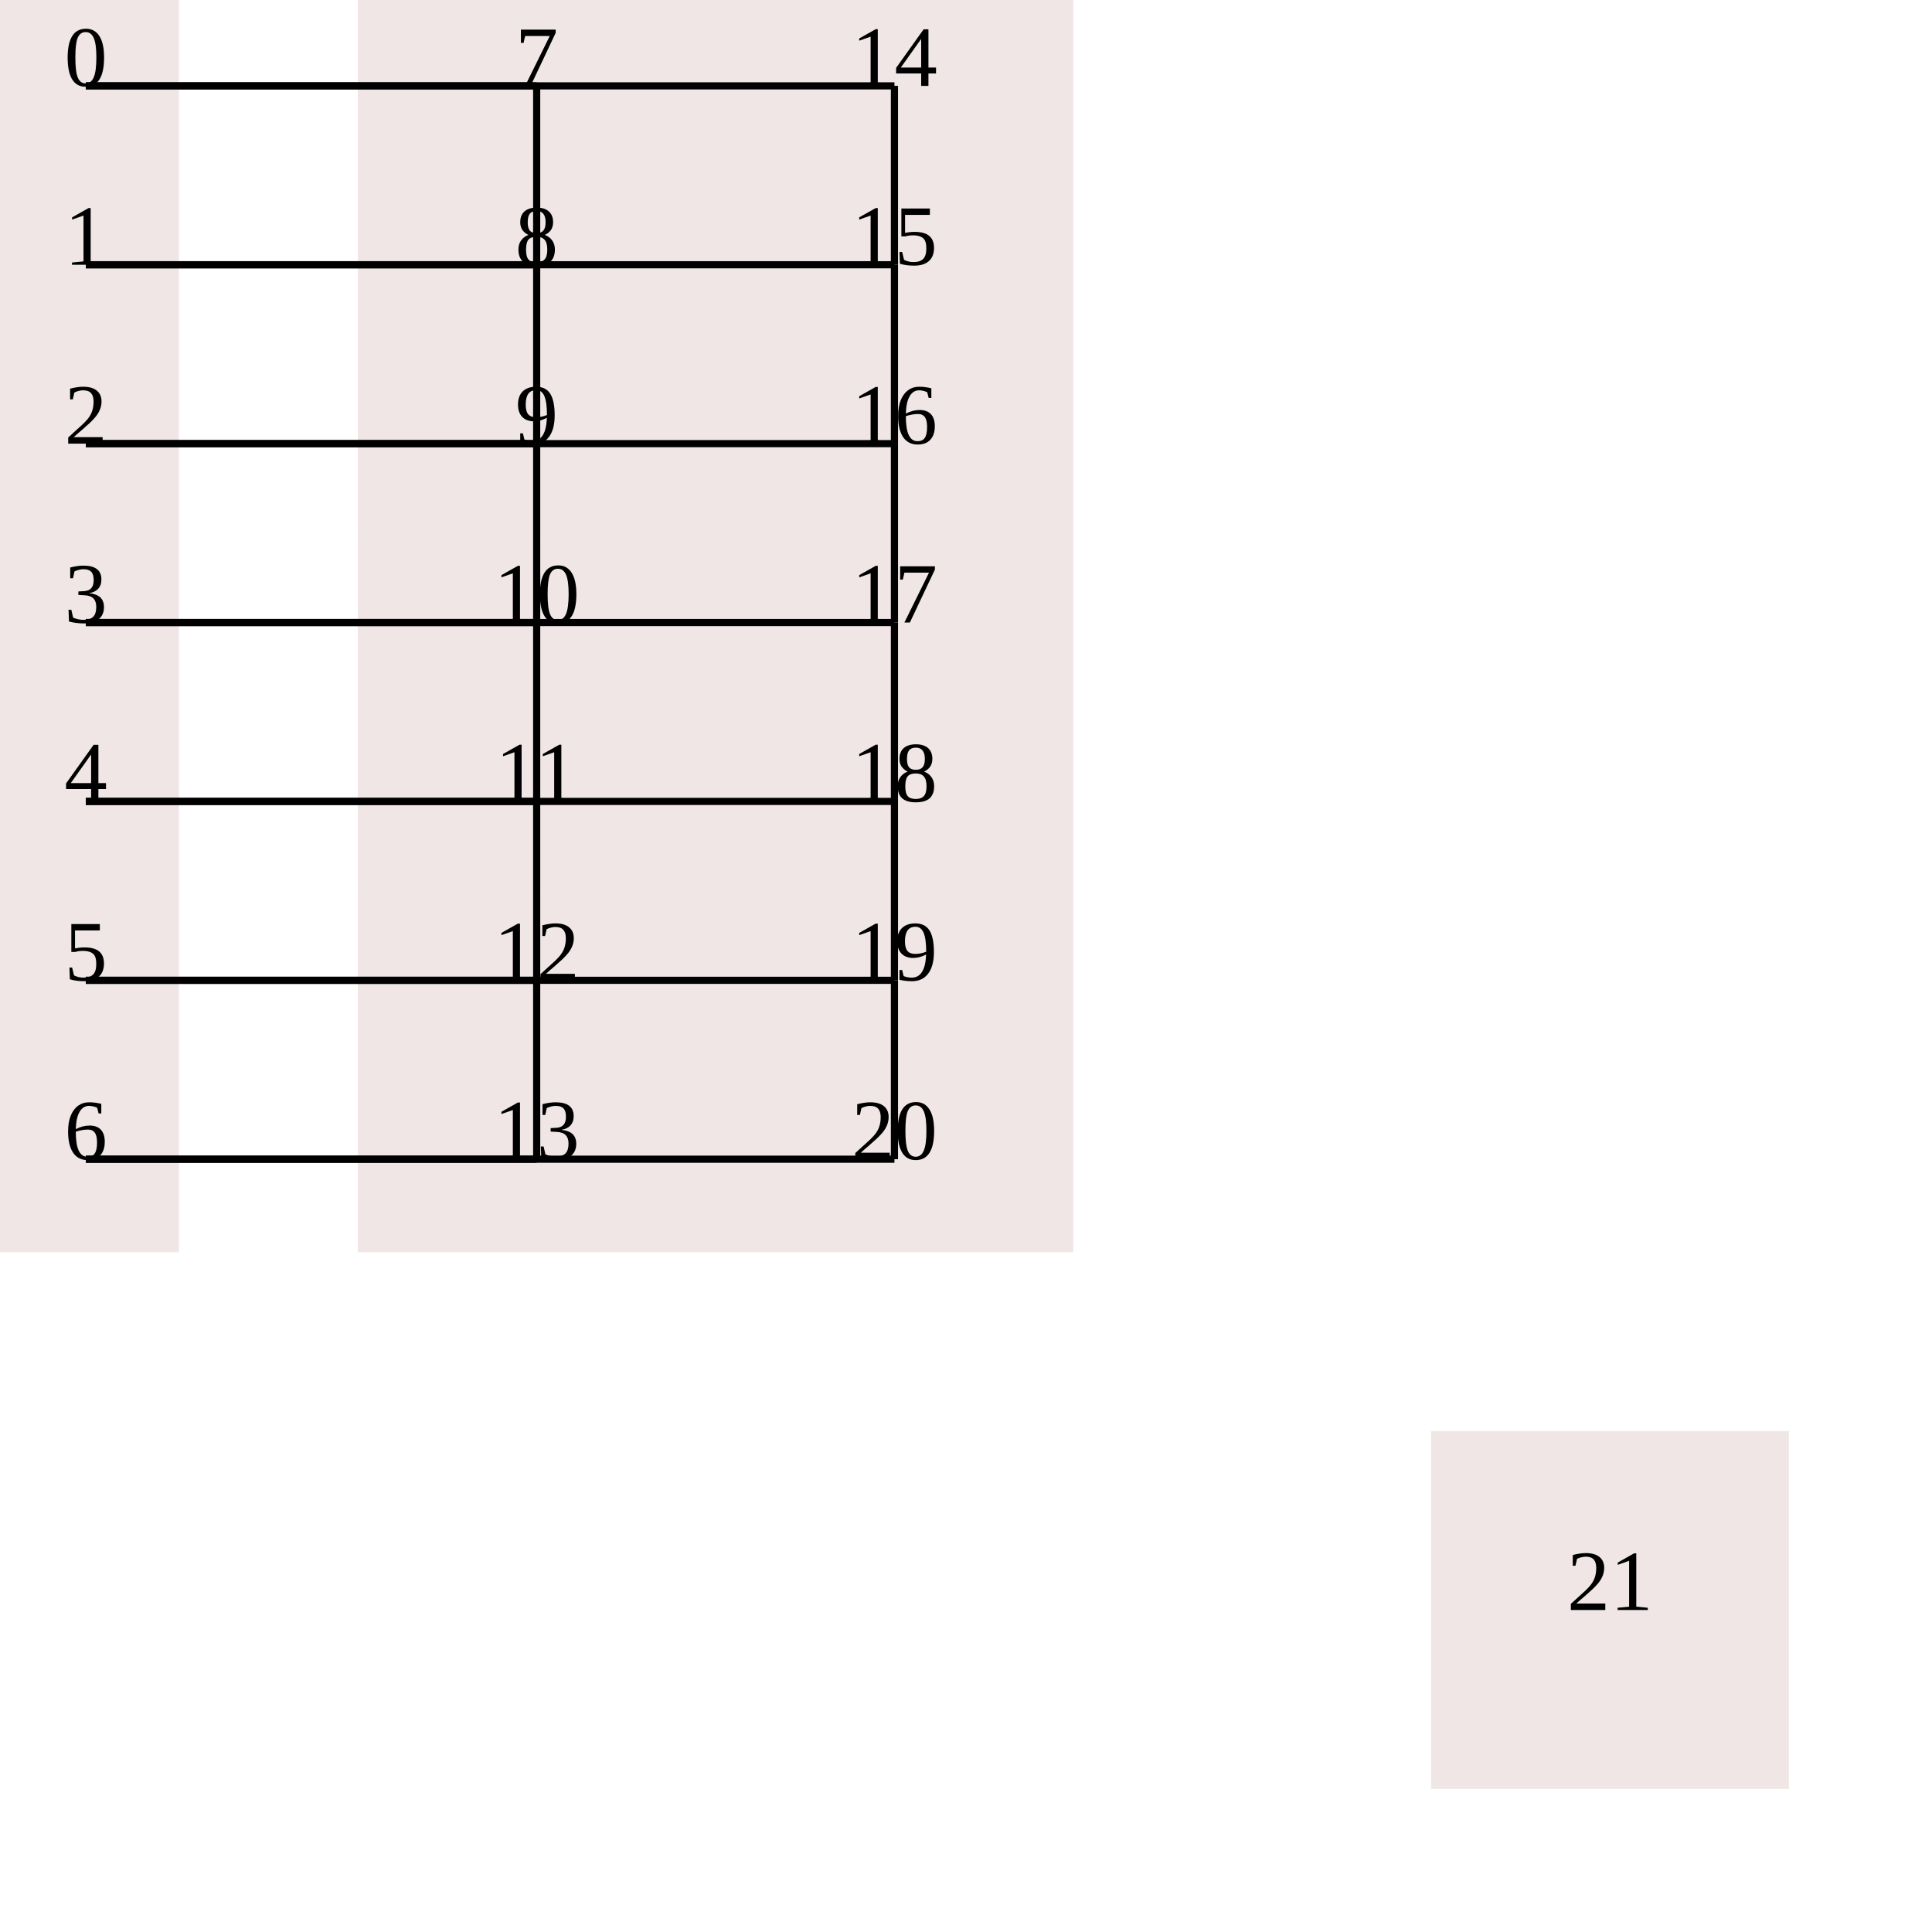
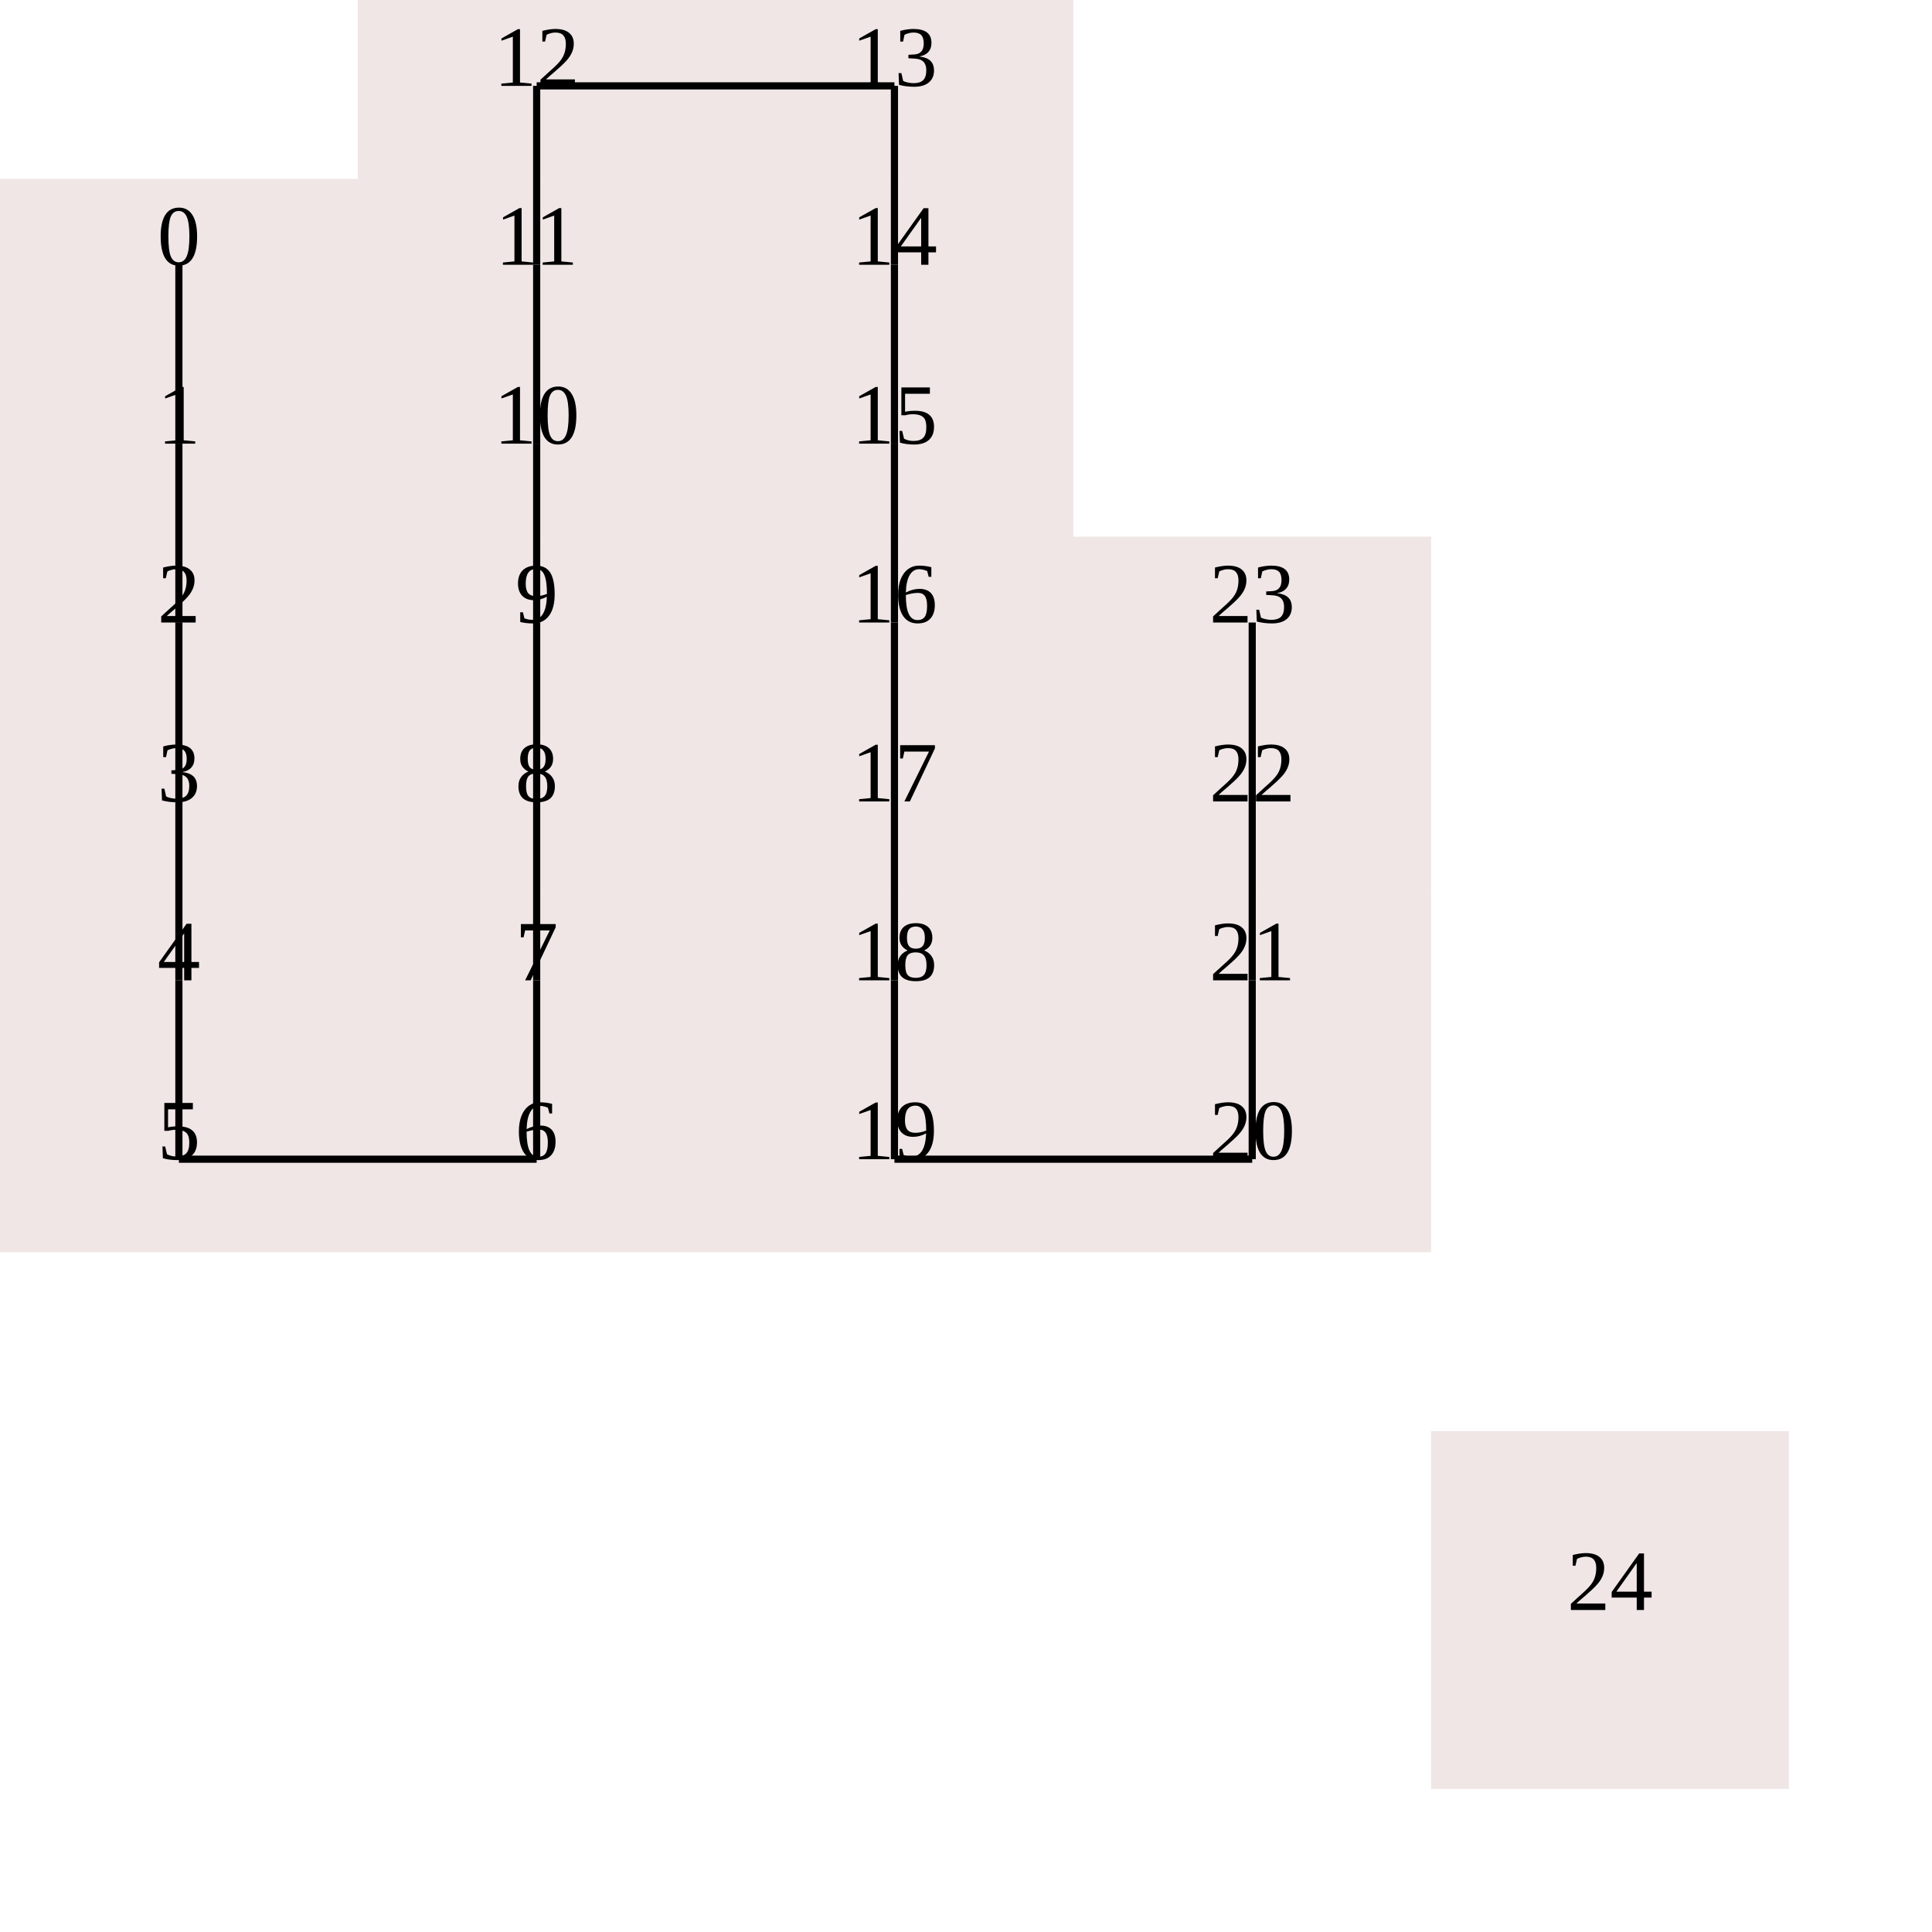
<svg xmlns="http://www.w3.org/2000/svg" width="270" height="270">
  <rect x="0" y="0" width="270" height="270" fill="rgb(255,255,255)" />
  <rect x="0" y="0" width="225" height="225" fill="rgba(255,255,255,1)" />
-   <rect x="0" y="0" width="25" height="25" fill="rgba(100,0,0,0.1)" />
-   <text x="12" y="12" text-anchor="middle" alignment-baseline="middle" fill="black">0</text>
-   <rect x="0" y="25" width="25" height="25" fill="rgba(100,0,0,0.1)" />
-   <text x="12" y="37" text-anchor="middle" alignment-baseline="middle" fill="black">1</text>
-   <rect x="0" y="50" width="25" height="25" fill="rgba(100,0,0,0.1)" />
-   <text x="12" y="62" text-anchor="middle" alignment-baseline="middle" fill="black">2</text>
-   <rect x="0" y="75" width="25" height="25" fill="rgba(100,0,0,0.1)" />
-   <text x="12" y="87" text-anchor="middle" alignment-baseline="middle" fill="black">3</text>
-   <rect x="0" y="100" width="25" height="25" fill="rgba(100,0,0,0.1)" />
-   <text x="12" y="112" text-anchor="middle" alignment-baseline="middle" fill="black">4</text>
-   <rect x="0" y="125" width="25" height="25" fill="rgba(100,0,0,0.1)" />
-   <text x="12" y="137" text-anchor="middle" alignment-baseline="middle" fill="black">5</text>
-   <rect x="0" y="150" width="25" height="25" fill="rgba(100,0,0,0.1)" />
-   <text x="12" y="162" text-anchor="middle" alignment-baseline="middle" fill="black">6</text>
+   <rect x="0" y="25" width="50" height="25" fill="rgba(100,0,0,0.1)" />
+   <text x="25" y="37" text-anchor="middle" alignment-baseline="middle" fill="black">0</text>
+   <rect x="0" y="50" width="50" height="25" fill="rgba(100,0,0,0.1)" />
+   <text x="25" y="62" text-anchor="middle" alignment-baseline="middle" fill="black">1</text>
+   <rect x="0" y="75" width="50" height="25" fill="rgba(100,0,0,0.1)" />
+   <text x="25" y="87" text-anchor="middle" alignment-baseline="middle" fill="black">2</text>
+   <rect x="0" y="100" width="50" height="25" fill="rgba(100,0,0,0.1)" />
+   <text x="25" y="112" text-anchor="middle" alignment-baseline="middle" fill="black">3</text>
+   <rect x="0" y="125" width="50" height="25" fill="rgba(100,0,0,0.1)" />
+   <text x="25" y="137" text-anchor="middle" alignment-baseline="middle" fill="black">4</text>
+   <rect x="0" y="150" width="50" height="25" fill="rgba(100,0,0,0.1)" />
+   <text x="25" y="162" text-anchor="middle" alignment-baseline="middle" fill="black">5</text>
+   <rect x="50" y="150" width="50" height="25" fill="rgba(100,0,0,0.1)" />
+   <text x="75" y="162" text-anchor="middle" alignment-baseline="middle" fill="black">6</text>
+   <rect x="50" y="125" width="50" height="25" fill="rgba(100,0,0,0.1)" />
+   <text x="75" y="137" text-anchor="middle" alignment-baseline="middle" fill="black">7</text>
+   <rect x="50" y="100" width="50" height="25" fill="rgba(100,0,0,0.1)" />
+   <text x="75" y="112" text-anchor="middle" alignment-baseline="middle" fill="black">8</text>
+   <rect x="50" y="75" width="50" height="25" fill="rgba(100,0,0,0.1)" />
+   <text x="75" y="87" text-anchor="middle" alignment-baseline="middle" fill="black">9</text>
+   <rect x="50" y="50" width="50" height="25" fill="rgba(100,0,0,0.1)" />
+   <text x="75" y="62" text-anchor="middle" alignment-baseline="middle" fill="black">10</text>
+   <rect x="50" y="25" width="50" height="25" fill="rgba(100,0,0,0.1)" />
+   <text x="75" y="37" text-anchor="middle" alignment-baseline="middle" fill="black">11</text>
  <rect x="50" y="0" width="50" height="25" fill="rgba(100,0,0,0.1)" />
-   <text x="75" y="12" text-anchor="middle" alignment-baseline="middle" fill="black">7</text>
-   <rect x="50" y="25" width="50" height="25" fill="rgba(100,0,0,0.1)" />
-   <text x="75" y="37" text-anchor="middle" alignment-baseline="middle" fill="black">8</text>
-   <rect x="50" y="50" width="50" height="25" fill="rgba(100,0,0,0.1)" />
-   <text x="75" y="62" text-anchor="middle" alignment-baseline="middle" fill="black">9</text>
-   <rect x="50" y="75" width="50" height="25" fill="rgba(100,0,0,0.1)" />
-   <text x="75" y="87" text-anchor="middle" alignment-baseline="middle" fill="black">10</text>
-   <rect x="50" y="100" width="50" height="25" fill="rgba(100,0,0,0.1)" />
-   <text x="75" y="112" text-anchor="middle" alignment-baseline="middle" fill="black">11</text>
-   <rect x="50" y="125" width="50" height="25" fill="rgba(100,0,0,0.1)" />
-   <text x="75" y="137" text-anchor="middle" alignment-baseline="middle" fill="black">12</text>
-   <rect x="50" y="150" width="50" height="25" fill="rgba(100,0,0,0.1)" />
-   <text x="75" y="162" text-anchor="middle" alignment-baseline="middle" fill="black">13</text>
+   <text x="75" y="12" text-anchor="middle" alignment-baseline="middle" fill="black">12</text>
  <rect x="100" y="0" width="50" height="25" fill="rgba(100,0,0,0.1)" />
-   <text x="125" y="12" text-anchor="middle" alignment-baseline="middle" fill="black">14</text>
+   <text x="125" y="12" text-anchor="middle" alignment-baseline="middle" fill="black">13</text>
  <rect x="100" y="25" width="50" height="25" fill="rgba(100,0,0,0.1)" />
-   <text x="125" y="37" text-anchor="middle" alignment-baseline="middle" fill="black">15</text>
+   <text x="125" y="37" text-anchor="middle" alignment-baseline="middle" fill="black">14</text>
  <rect x="100" y="50" width="50" height="25" fill="rgba(100,0,0,0.1)" />
-   <text x="125" y="62" text-anchor="middle" alignment-baseline="middle" fill="black">16</text>
+   <text x="125" y="62" text-anchor="middle" alignment-baseline="middle" fill="black">15</text>
  <rect x="100" y="75" width="50" height="25" fill="rgba(100,0,0,0.1)" />
-   <text x="125" y="87" text-anchor="middle" alignment-baseline="middle" fill="black">17</text>
+   <text x="125" y="87" text-anchor="middle" alignment-baseline="middle" fill="black">16</text>
  <rect x="100" y="100" width="50" height="25" fill="rgba(100,0,0,0.1)" />
-   <text x="125" y="112" text-anchor="middle" alignment-baseline="middle" fill="black">18</text>
+   <text x="125" y="112" text-anchor="middle" alignment-baseline="middle" fill="black">17</text>
  <rect x="100" y="125" width="50" height="25" fill="rgba(100,0,0,0.1)" />
-   <text x="125" y="137" text-anchor="middle" alignment-baseline="middle" fill="black">19</text>
+   <text x="125" y="137" text-anchor="middle" alignment-baseline="middle" fill="black">18</text>
  <rect x="100" y="150" width="50" height="25" fill="rgba(100,0,0,0.1)" />
-   <text x="125" y="162" text-anchor="middle" alignment-baseline="middle" fill="black">20</text>
+   <text x="125" y="162" text-anchor="middle" alignment-baseline="middle" fill="black">19</text>
+   <rect x="150" y="150" width="50" height="25" fill="rgba(100,0,0,0.1)" />
+   <text x="175" y="162" text-anchor="middle" alignment-baseline="middle" fill="black">20</text>
+   <rect x="150" y="125" width="50" height="25" fill="rgba(100,0,0,0.1)" />
+   <text x="175" y="137" text-anchor="middle" alignment-baseline="middle" fill="black">21</text>
+   <rect x="150" y="100" width="50" height="25" fill="rgba(100,0,0,0.1)" />
+   <text x="175" y="112" text-anchor="middle" alignment-baseline="middle" fill="black">22</text>
+   <rect x="150" y="75" width="50" height="25" fill="rgba(100,0,0,0.1)" />
+   <text x="175" y="87" text-anchor="middle" alignment-baseline="middle" fill="black">23</text>
  <rect x="200" y="200" width="50" height="50" fill="rgba(100,0,0,0.1)" />
-   <text x="225" y="225" text-anchor="middle" alignment-baseline="middle" fill="black">21</text>
-   <line x1="12" y1="12" x2="125" y2="12" stroke="black" stroke-width="1" />
-   <line x1="12" y1="12" x2="75" y2="12" stroke="black" stroke-width="1" />
-   <line x1="12" y1="37" x2="125" y2="37" stroke="black" stroke-width="1" />
-   <line x1="12" y1="37" x2="75" y2="37" stroke="black" stroke-width="1" />
-   <line x1="12" y1="62" x2="75" y2="62" stroke="black" stroke-width="1" />
-   <line x1="12" y1="62" x2="125" y2="62" stroke="black" stroke-width="1" />
-   <line x1="12" y1="87" x2="75" y2="87" stroke="black" stroke-width="1" />
-   <line x1="12" y1="87" x2="125" y2="87" stroke="black" stroke-width="1" />
-   <line x1="12" y1="112" x2="125" y2="112" stroke="black" stroke-width="1" />
-   <line x1="12" y1="112" x2="75" y2="112" stroke="black" stroke-width="1" />
-   <line x1="12" y1="137" x2="125" y2="137" stroke="black" stroke-width="1" />
-   <line x1="12" y1="137" x2="75" y2="137" stroke="black" stroke-width="1" />
-   <line x1="12" y1="162" x2="75" y2="162" stroke="black" stroke-width="1" />
-   <line x1="12" y1="162" x2="125" y2="162" stroke="black" stroke-width="1" />
-   <line x1="75" y1="12" x2="75" y2="37" stroke="black" stroke-width="1" />
-   <line x1="75" y1="37" x2="75" y2="62" stroke="black" stroke-width="1" />
-   <line x1="75" y1="62" x2="75" y2="87" stroke="black" stroke-width="1" />
-   <line x1="75" y1="87" x2="75" y2="112" stroke="black" stroke-width="1" />
-   <line x1="75" y1="112" x2="75" y2="137" stroke="black" stroke-width="1" />
-   <line x1="75" y1="137" x2="75" y2="162" stroke="black" stroke-width="1" />
+   <text x="225" y="225" text-anchor="middle" alignment-baseline="middle" fill="black">24</text>
+   <line x1="25" y1="37" x2="25" y2="62" stroke="black" stroke-width="1" />
+   <line x1="25" y1="62" x2="25" y2="87" stroke="black" stroke-width="1" />
+   <line x1="25" y1="87" x2="25" y2="112" stroke="black" stroke-width="1" />
+   <line x1="25" y1="112" x2="25" y2="137" stroke="black" stroke-width="1" />
+   <line x1="25" y1="137" x2="25" y2="162" stroke="black" stroke-width="1" />
+   <line x1="25" y1="162" x2="75" y2="162" stroke="black" stroke-width="1" />
+   <line x1="75" y1="162" x2="75" y2="137" stroke="black" stroke-width="1" />
+   <line x1="75" y1="137" x2="75" y2="112" stroke="black" stroke-width="1" />
+   <line x1="75" y1="112" x2="75" y2="87" stroke="black" stroke-width="1" />
+   <line x1="75" y1="87" x2="75" y2="62" stroke="black" stroke-width="1" />
+   <line x1="75" y1="62" x2="75" y2="37" stroke="black" stroke-width="1" />
+   <line x1="75" y1="37" x2="75" y2="12" stroke="black" stroke-width="1" />
+   <line x1="75" y1="12" x2="125" y2="12" stroke="black" stroke-width="1" />
  <line x1="125" y1="12" x2="125" y2="37" stroke="black" stroke-width="1" />
  <line x1="125" y1="37" x2="125" y2="62" stroke="black" stroke-width="1" />
  <line x1="125" y1="62" x2="125" y2="87" stroke="black" stroke-width="1" />
  <line x1="125" y1="87" x2="125" y2="112" stroke="black" stroke-width="1" />
  <line x1="125" y1="112" x2="125" y2="137" stroke="black" stroke-width="1" />
  <line x1="125" y1="137" x2="125" y2="162" stroke="black" stroke-width="1" />
+   <line x1="125" y1="162" x2="175" y2="162" stroke="black" stroke-width="1" />
+   <line x1="175" y1="162" x2="175" y2="137" stroke="black" stroke-width="1" />
+   <line x1="175" y1="137" x2="175" y2="112" stroke="black" stroke-width="1" />
+   <line x1="175" y1="112" x2="175" y2="87" stroke="black" stroke-width="1" />
</svg>
